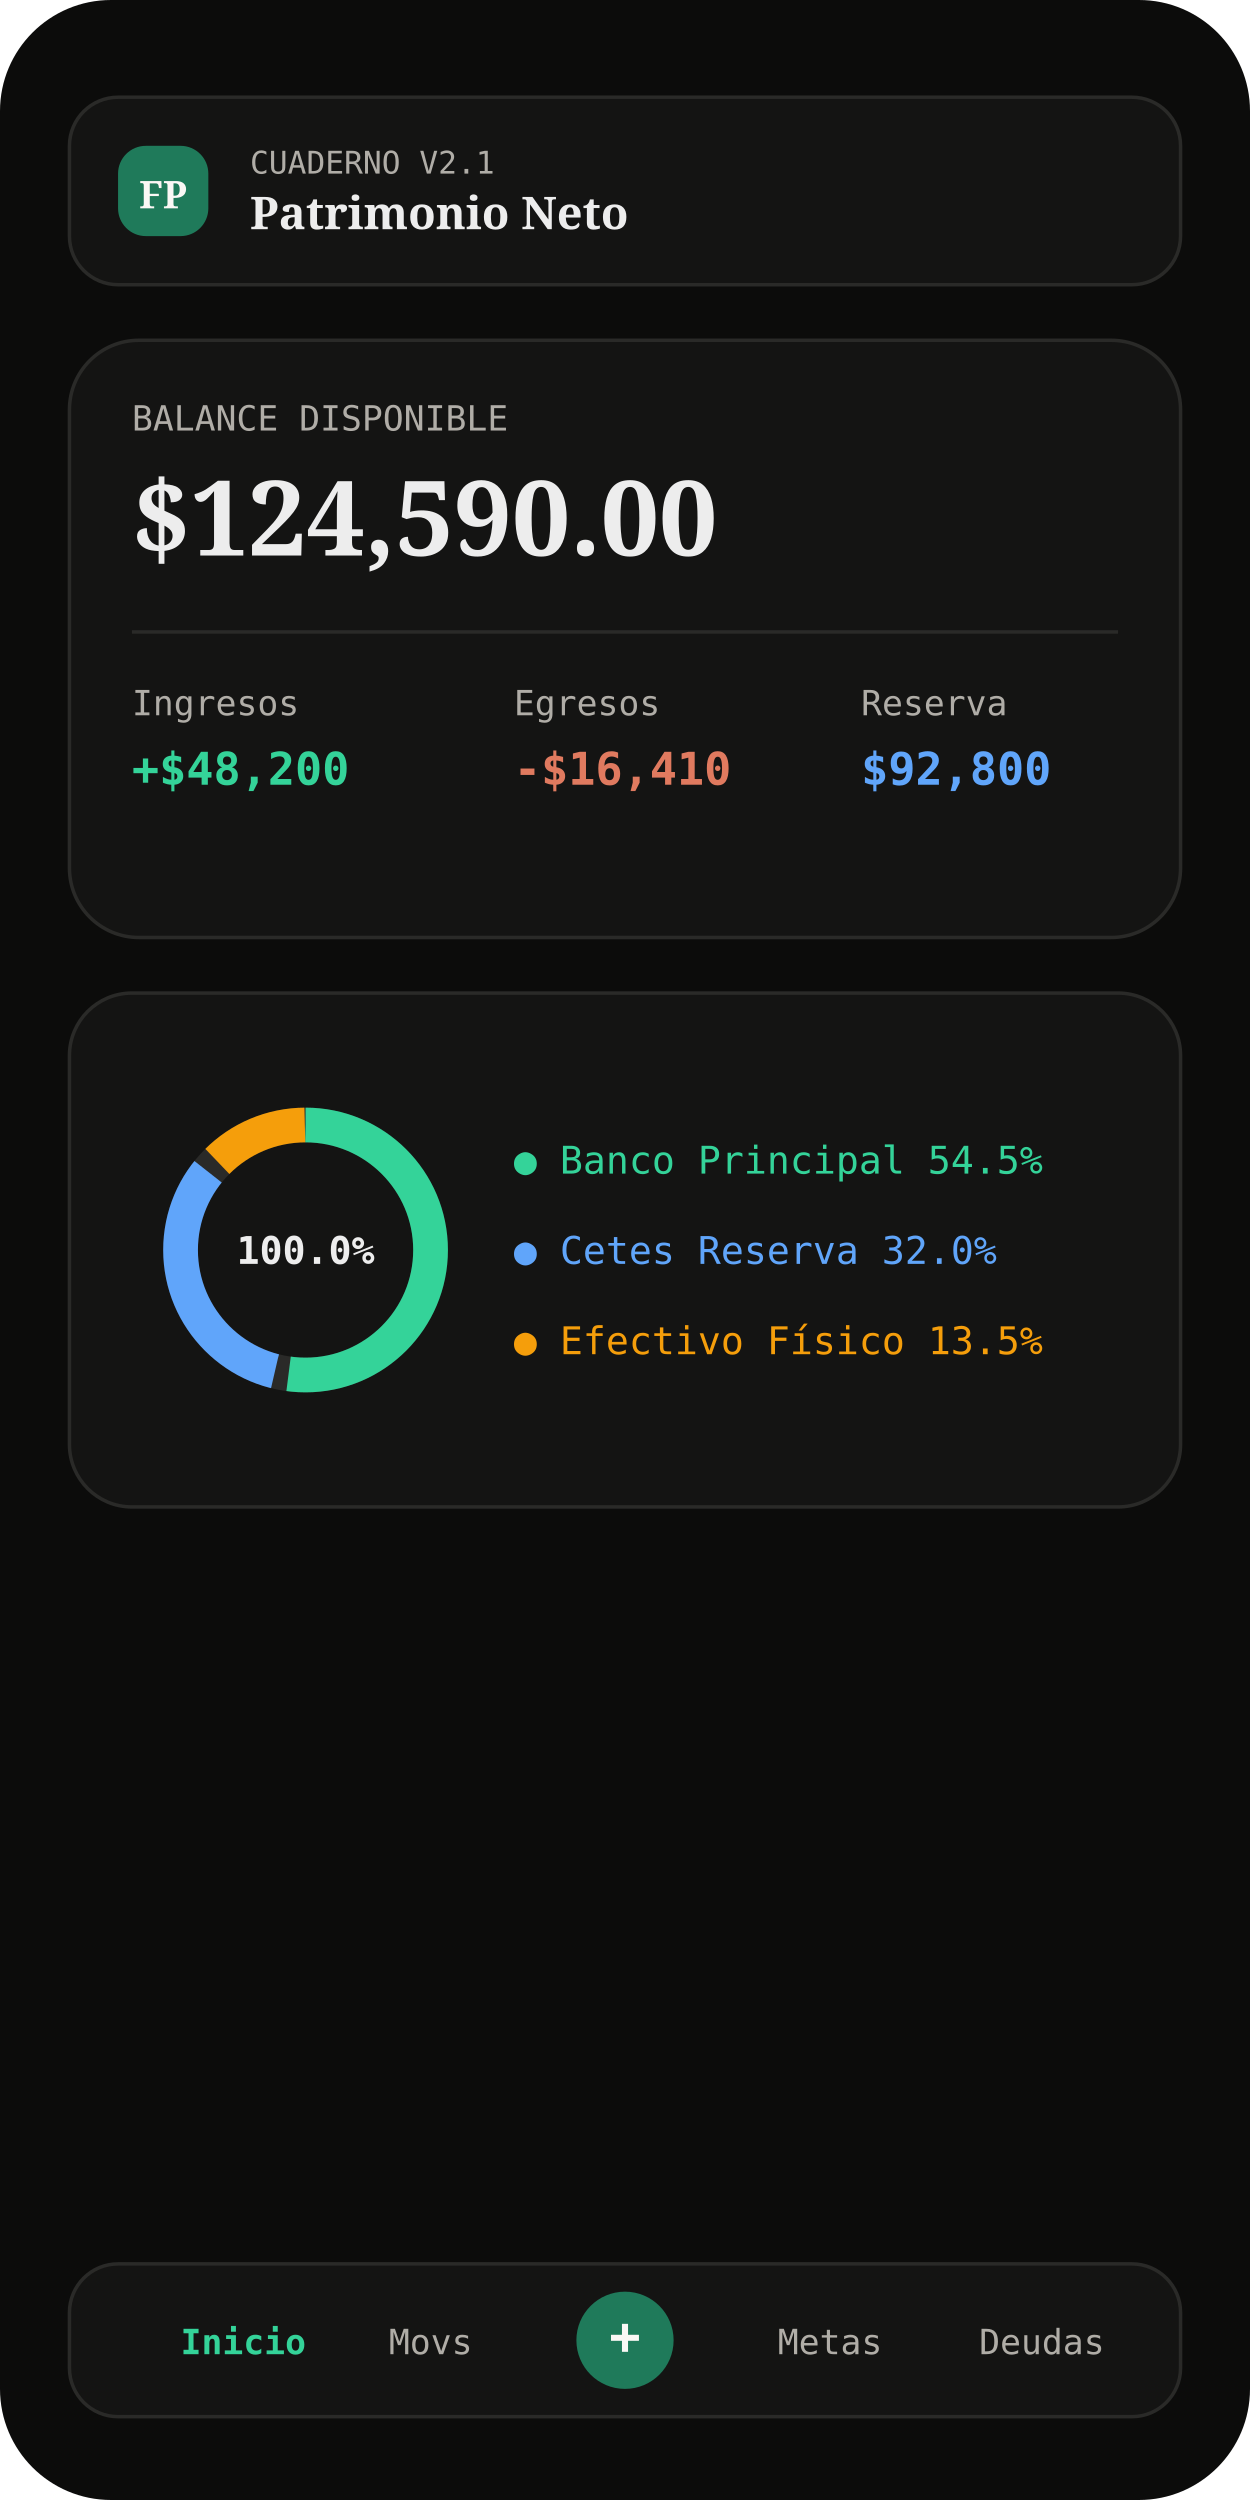
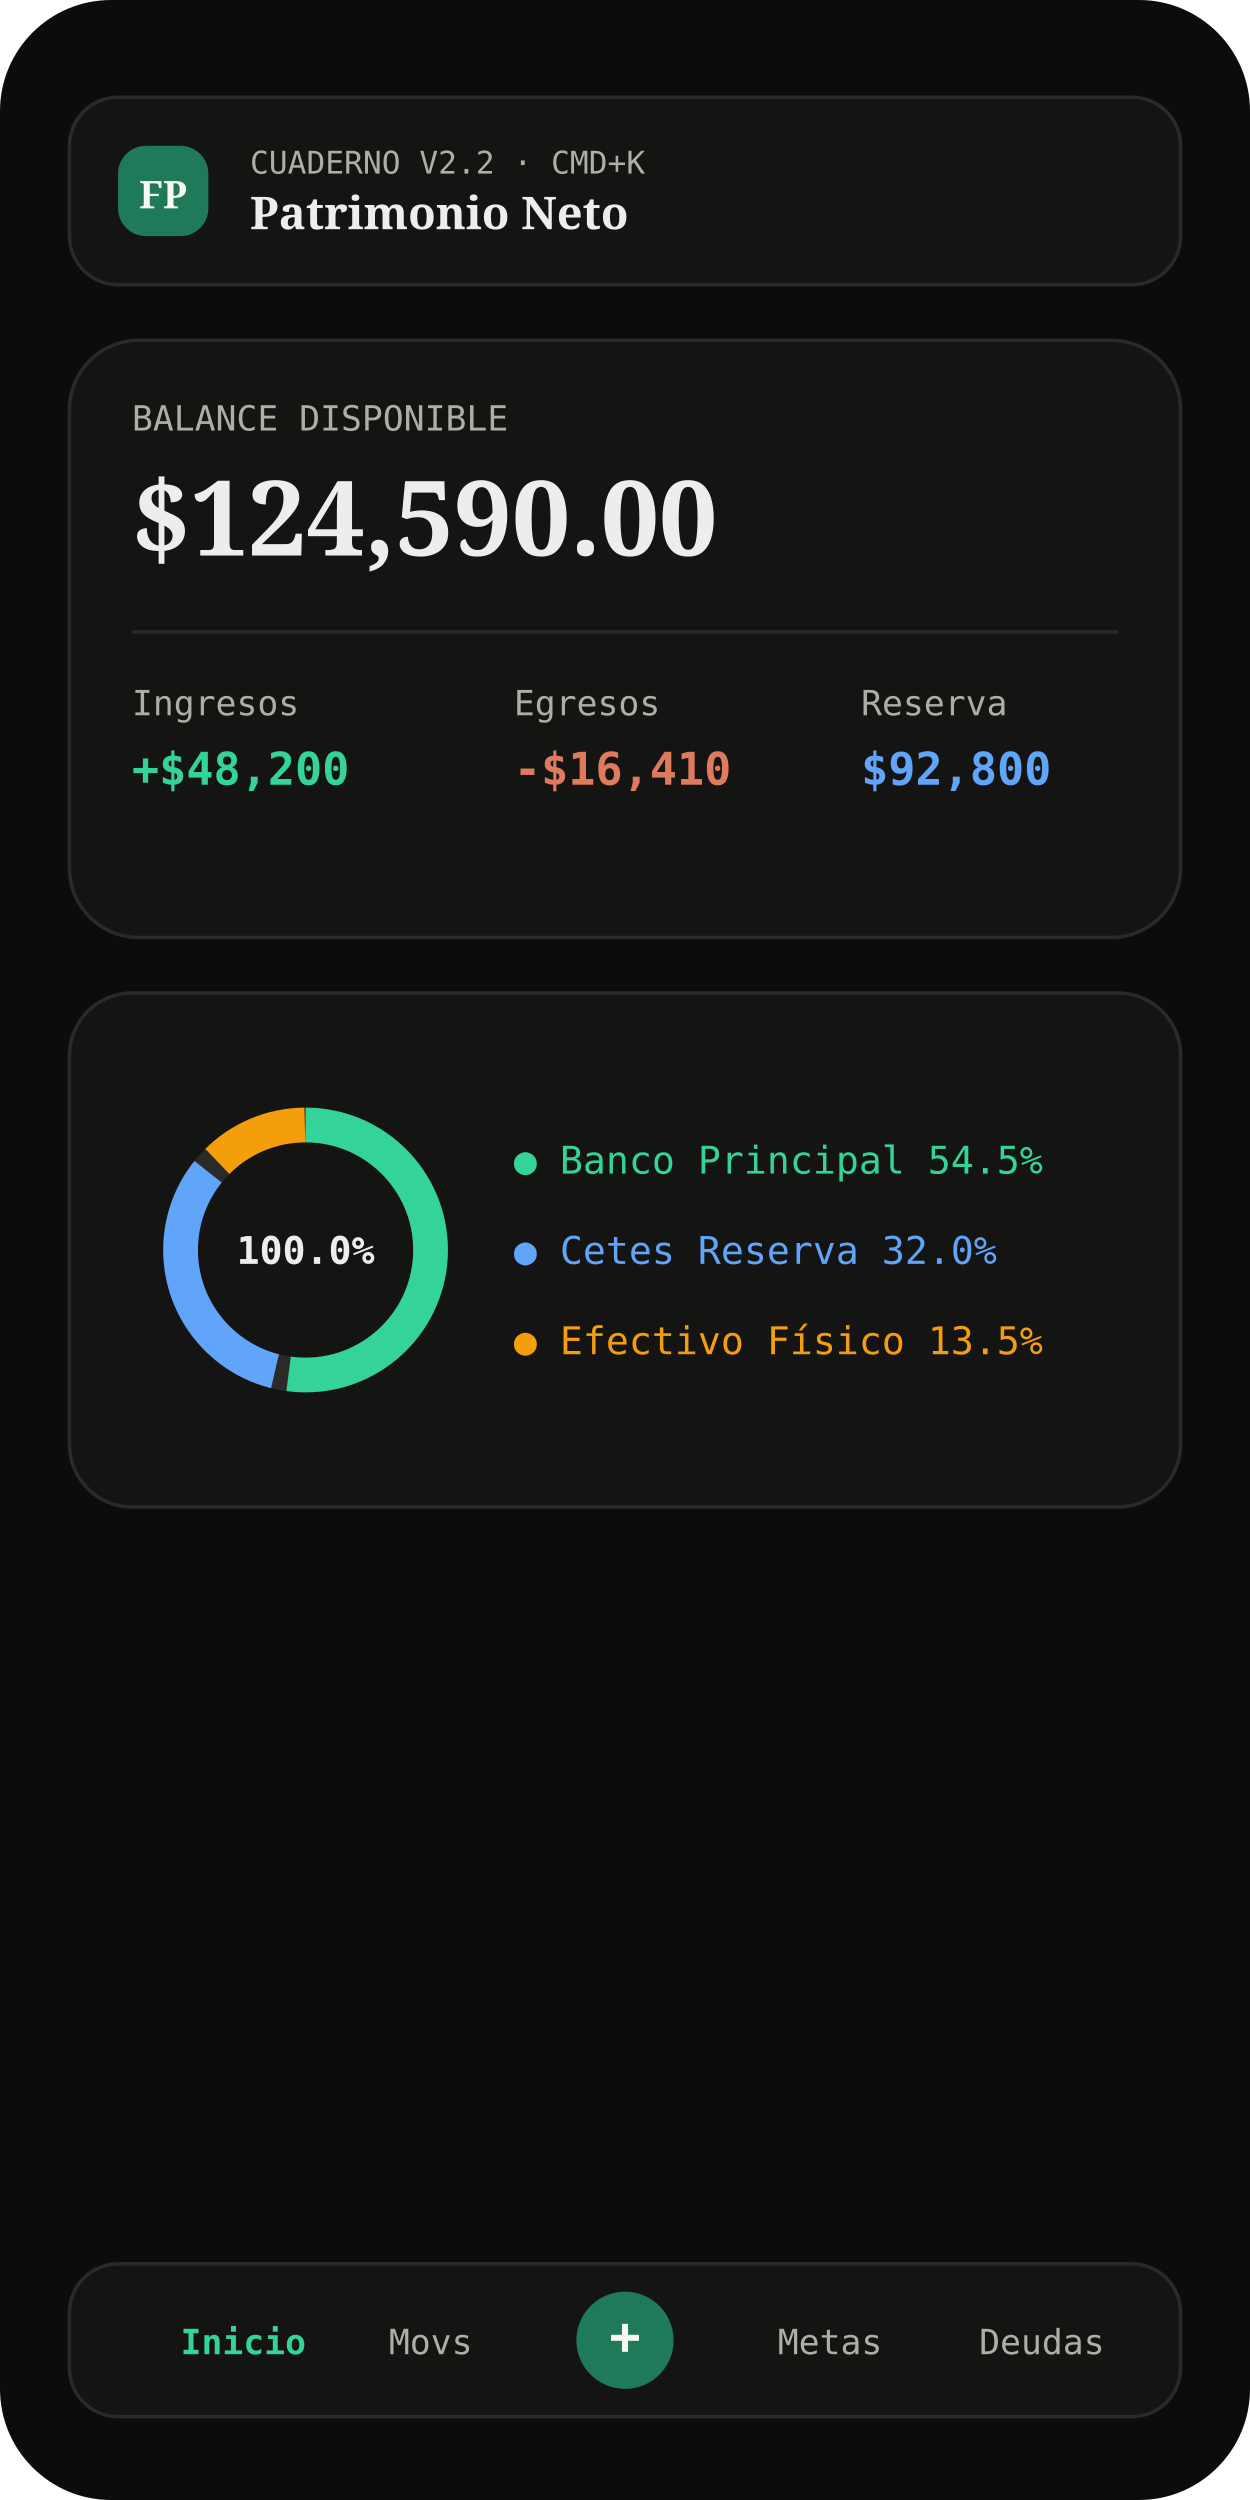
<svg xmlns="http://www.w3.org/2000/svg" viewBox="0 0 360 720" width="360" height="720">
  <rect width="360" height="720" rx="32" fill="#0C0C0B" />
  <rect x="20" y="28" width="320" height="54" rx="14" fill="#141413" stroke="#2A2A28" />
  <rect x="34" y="42" width="26" height="26" rx="8" fill="#1F7A5A" />
  <text x="47" y="60" font-family="Georgia,serif" font-size="11" font-weight="bold" fill="#FAF8F5" text-anchor="middle">FP</text>
-   <text x="72" y="50" font-family="monospace" font-size="9" fill="#B0ADA7">CUADERNO V2.1</text>
+   <text x="72" y="50" font-family="monospace" font-size="9" fill="#B0ADA7">CUADERNO V2.2 · CMD+K</text>
  <text x="72" y="66" font-family="Georgia,serif" font-size="13" font-weight="bold" fill="#EDEDED">Patrimonio Neto</text>
  <rect x="20" y="98" width="320" height="172" rx="20" fill="#141413" stroke="#2A2A28" />
  <text x="38" y="124" font-family="monospace" font-size="10" fill="#B0ADA7">BALANCE DISPONIBLE</text>
  <text x="38" y="160" font-family="Georgia,serif" font-size="30" font-weight="bold" fill="#EDEDED">$124,590.00</text>
  <line x1="38" y1="182" x2="322" y2="182" stroke="#2A2A28" />
  <text x="38" y="206" font-family="monospace" font-size="10" fill="#B0ADA7">Ingresos</text>
  <text x="38" y="226" font-family="monospace" font-size="13" font-weight="bold" fill="#34D399">+$48,200</text>
  <text x="148" y="206" font-family="monospace" font-size="10" fill="#B0ADA7">Egresos</text>
  <text x="148" y="226" font-family="monospace" font-size="13" font-weight="bold" fill="#E07A5F">-$16,410</text>
  <text x="248" y="206" font-family="monospace" font-size="10" fill="#B0ADA7">Reserva</text>
  <text x="248" y="226" font-family="monospace" font-size="13" font-weight="bold" fill="#60A5FA">$92,800</text>
  <rect x="20" y="286" width="320" height="148" rx="18" fill="#141413" stroke="#2A2A28" />
  <circle cx="88" cy="360" r="36" fill="none" stroke="#2A2A28" stroke-width="10" />
  <circle cx="88" cy="360" r="36" fill="none" stroke="#34D399" stroke-width="10" stroke-dasharray="118 226" transform="rotate(-90 88 360)" />
  <circle cx="88" cy="360" r="36" fill="none" stroke="#60A5FA" stroke-width="10" stroke-dasharray="72 226" stroke-dashoffset="-122" transform="rotate(-90 88 360)" />
  <circle cx="88" cy="360" r="36" fill="none" stroke="#F59E0B" stroke-width="10" stroke-dasharray="28 226" stroke-dashoffset="-198" transform="rotate(-90 88 360)" />
  <text x="88" y="364" font-family="monospace" font-size="11" font-weight="bold" fill="#EDEDED" text-anchor="middle">100.0%</text>
  <text x="148" y="338" font-family="monospace" font-size="11" fill="#34D399">● Banco Principal 54.5%</text>
  <text x="148" y="364" font-family="monospace" font-size="11" fill="#60A5FA">● Cetes Reserva 32.0%</text>
  <text x="148" y="390" font-family="monospace" font-size="11" fill="#F59E0B">● Efectivo Físico 13.5%</text>
  <rect x="20" y="652" width="320" height="44" rx="14" fill="#141413" stroke="#2A2A28" />
  <text x="52" y="678" font-family="monospace" font-size="10" font-weight="bold" fill="#34D399">Inicio</text>
  <text x="112" y="678" font-family="monospace" font-size="10" fill="#B0ADA7">Movs</text>
  <circle cx="180" cy="674" r="14" fill="#1F7A5A" />
  <text x="180" y="678" font-family="monospace" font-size="15" font-weight="bold" fill="#FAF8F5" text-anchor="middle">+</text>
  <text x="224" y="678" font-family="monospace" font-size="10" fill="#B0ADA7">Metas</text>
  <text x="282" y="678" font-family="monospace" font-size="10" fill="#B0ADA7">Deudas</text>
</svg>
